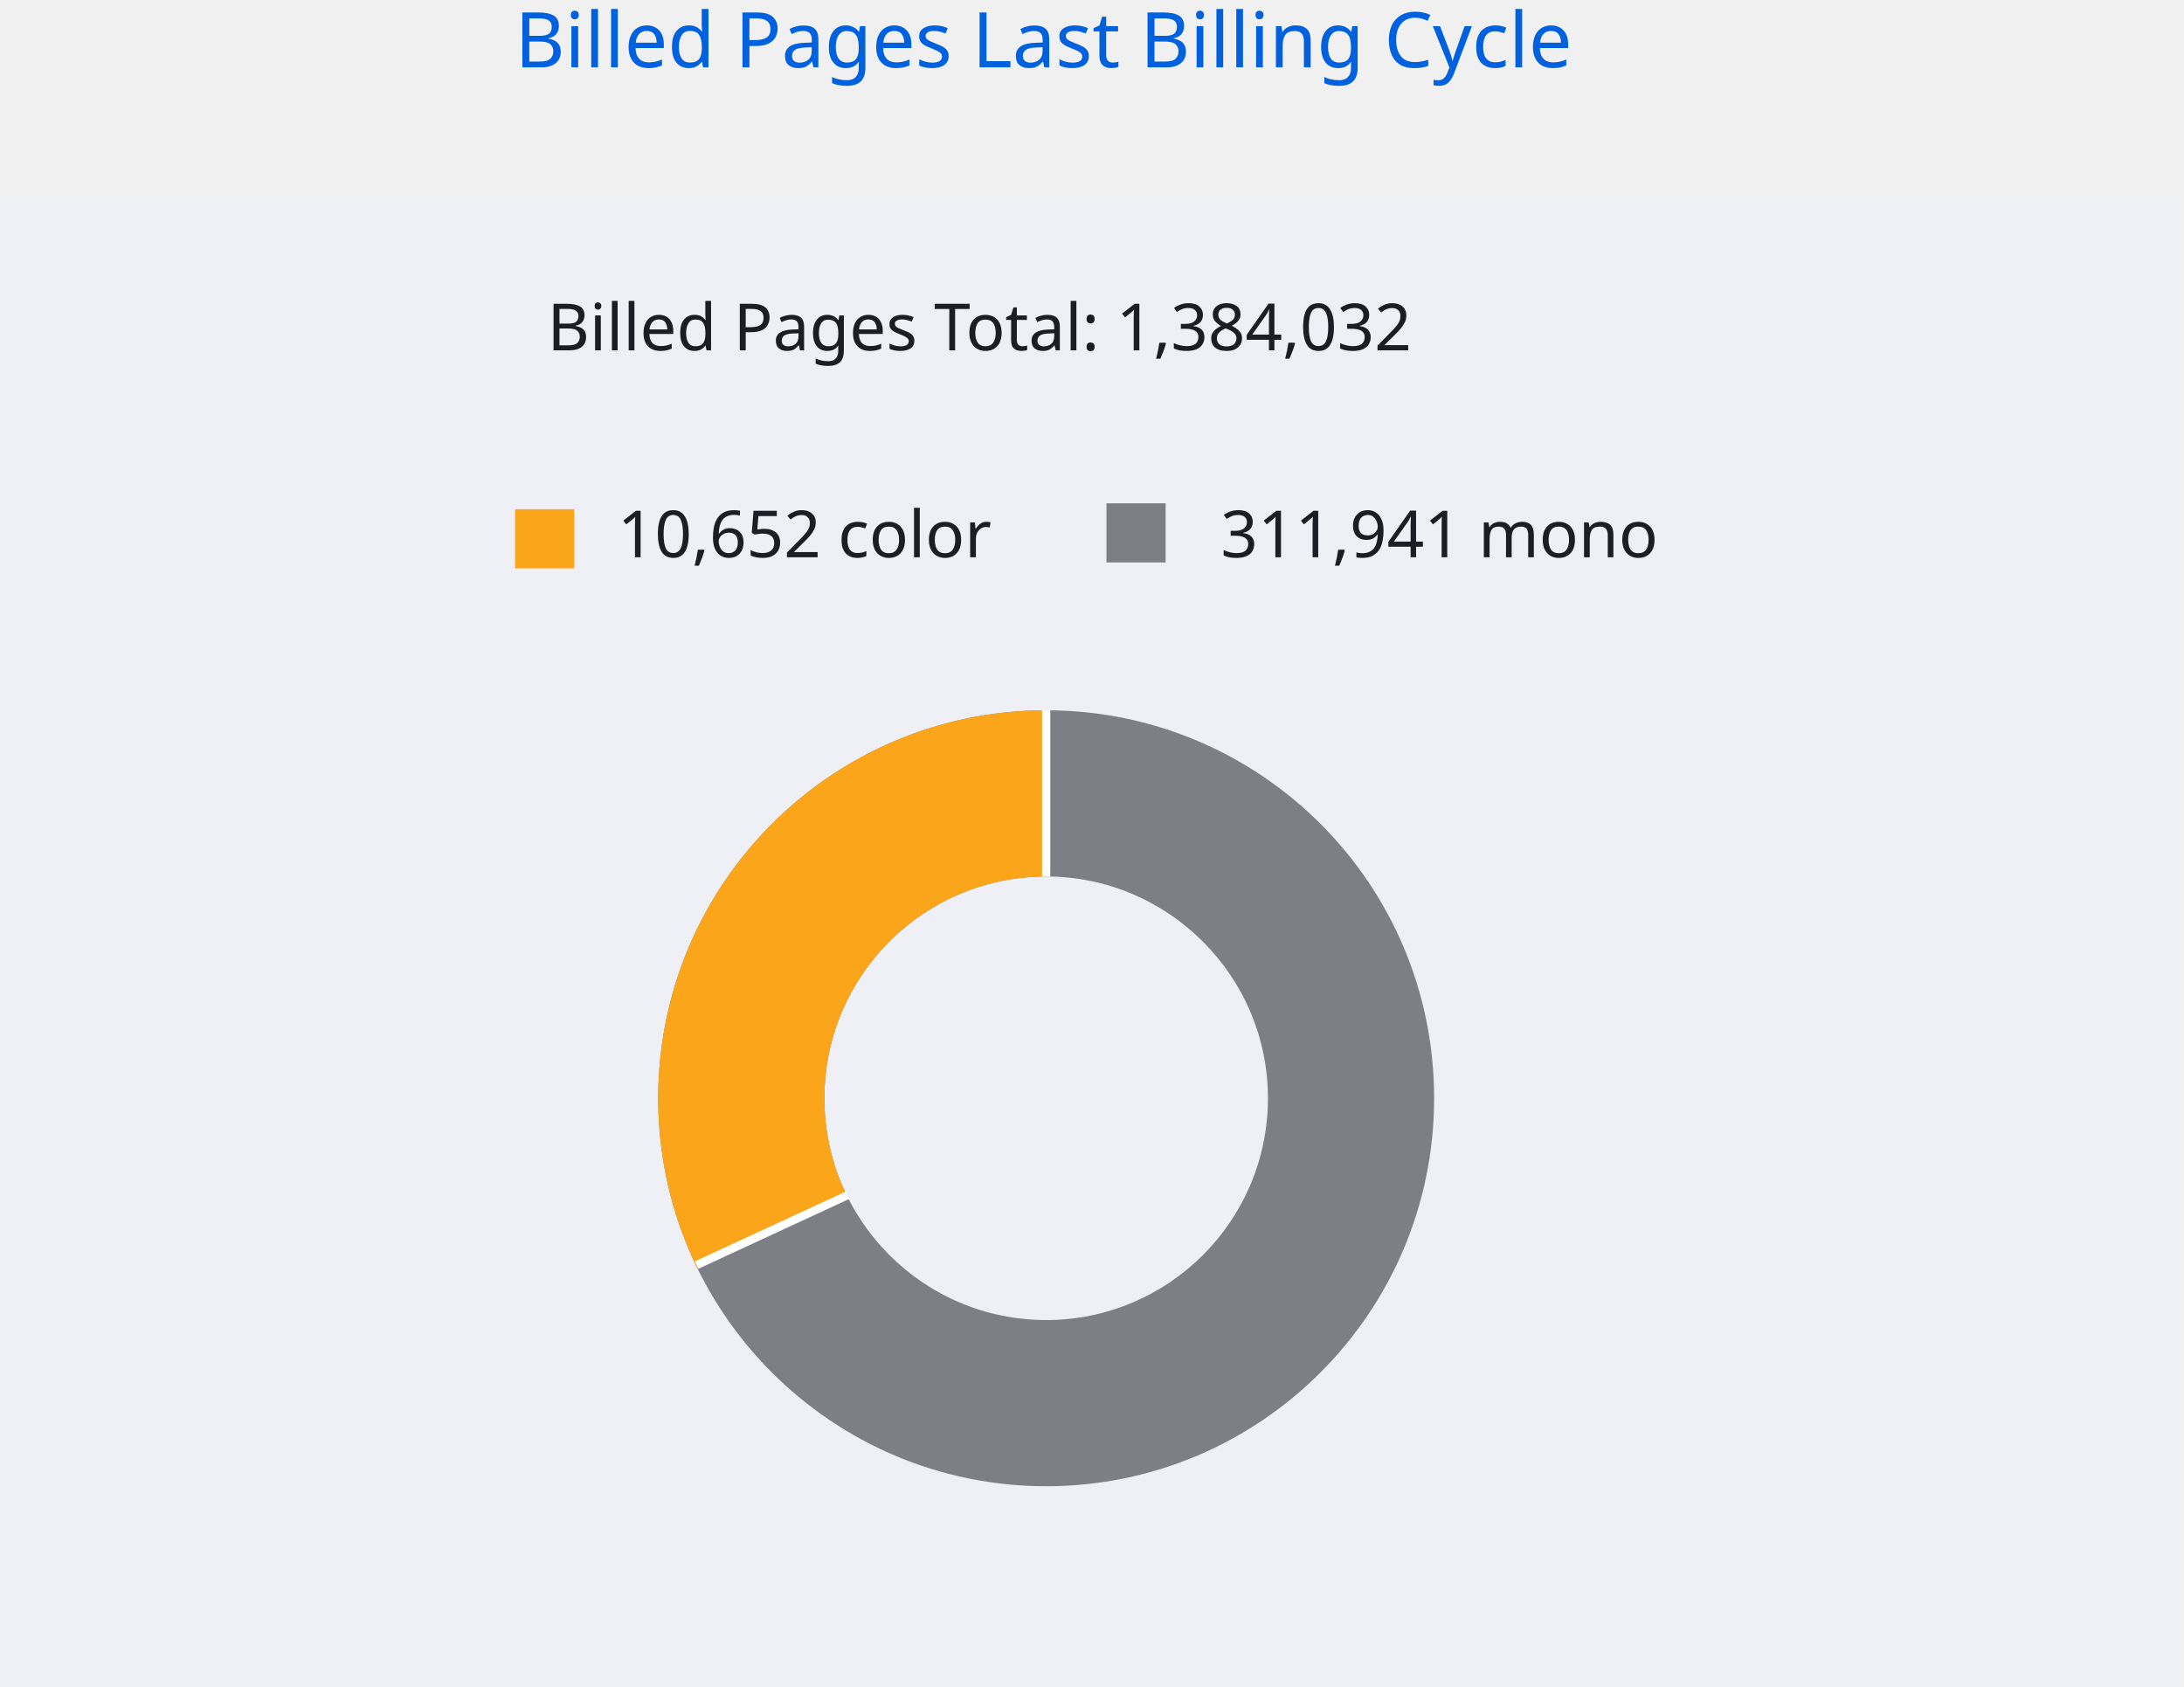
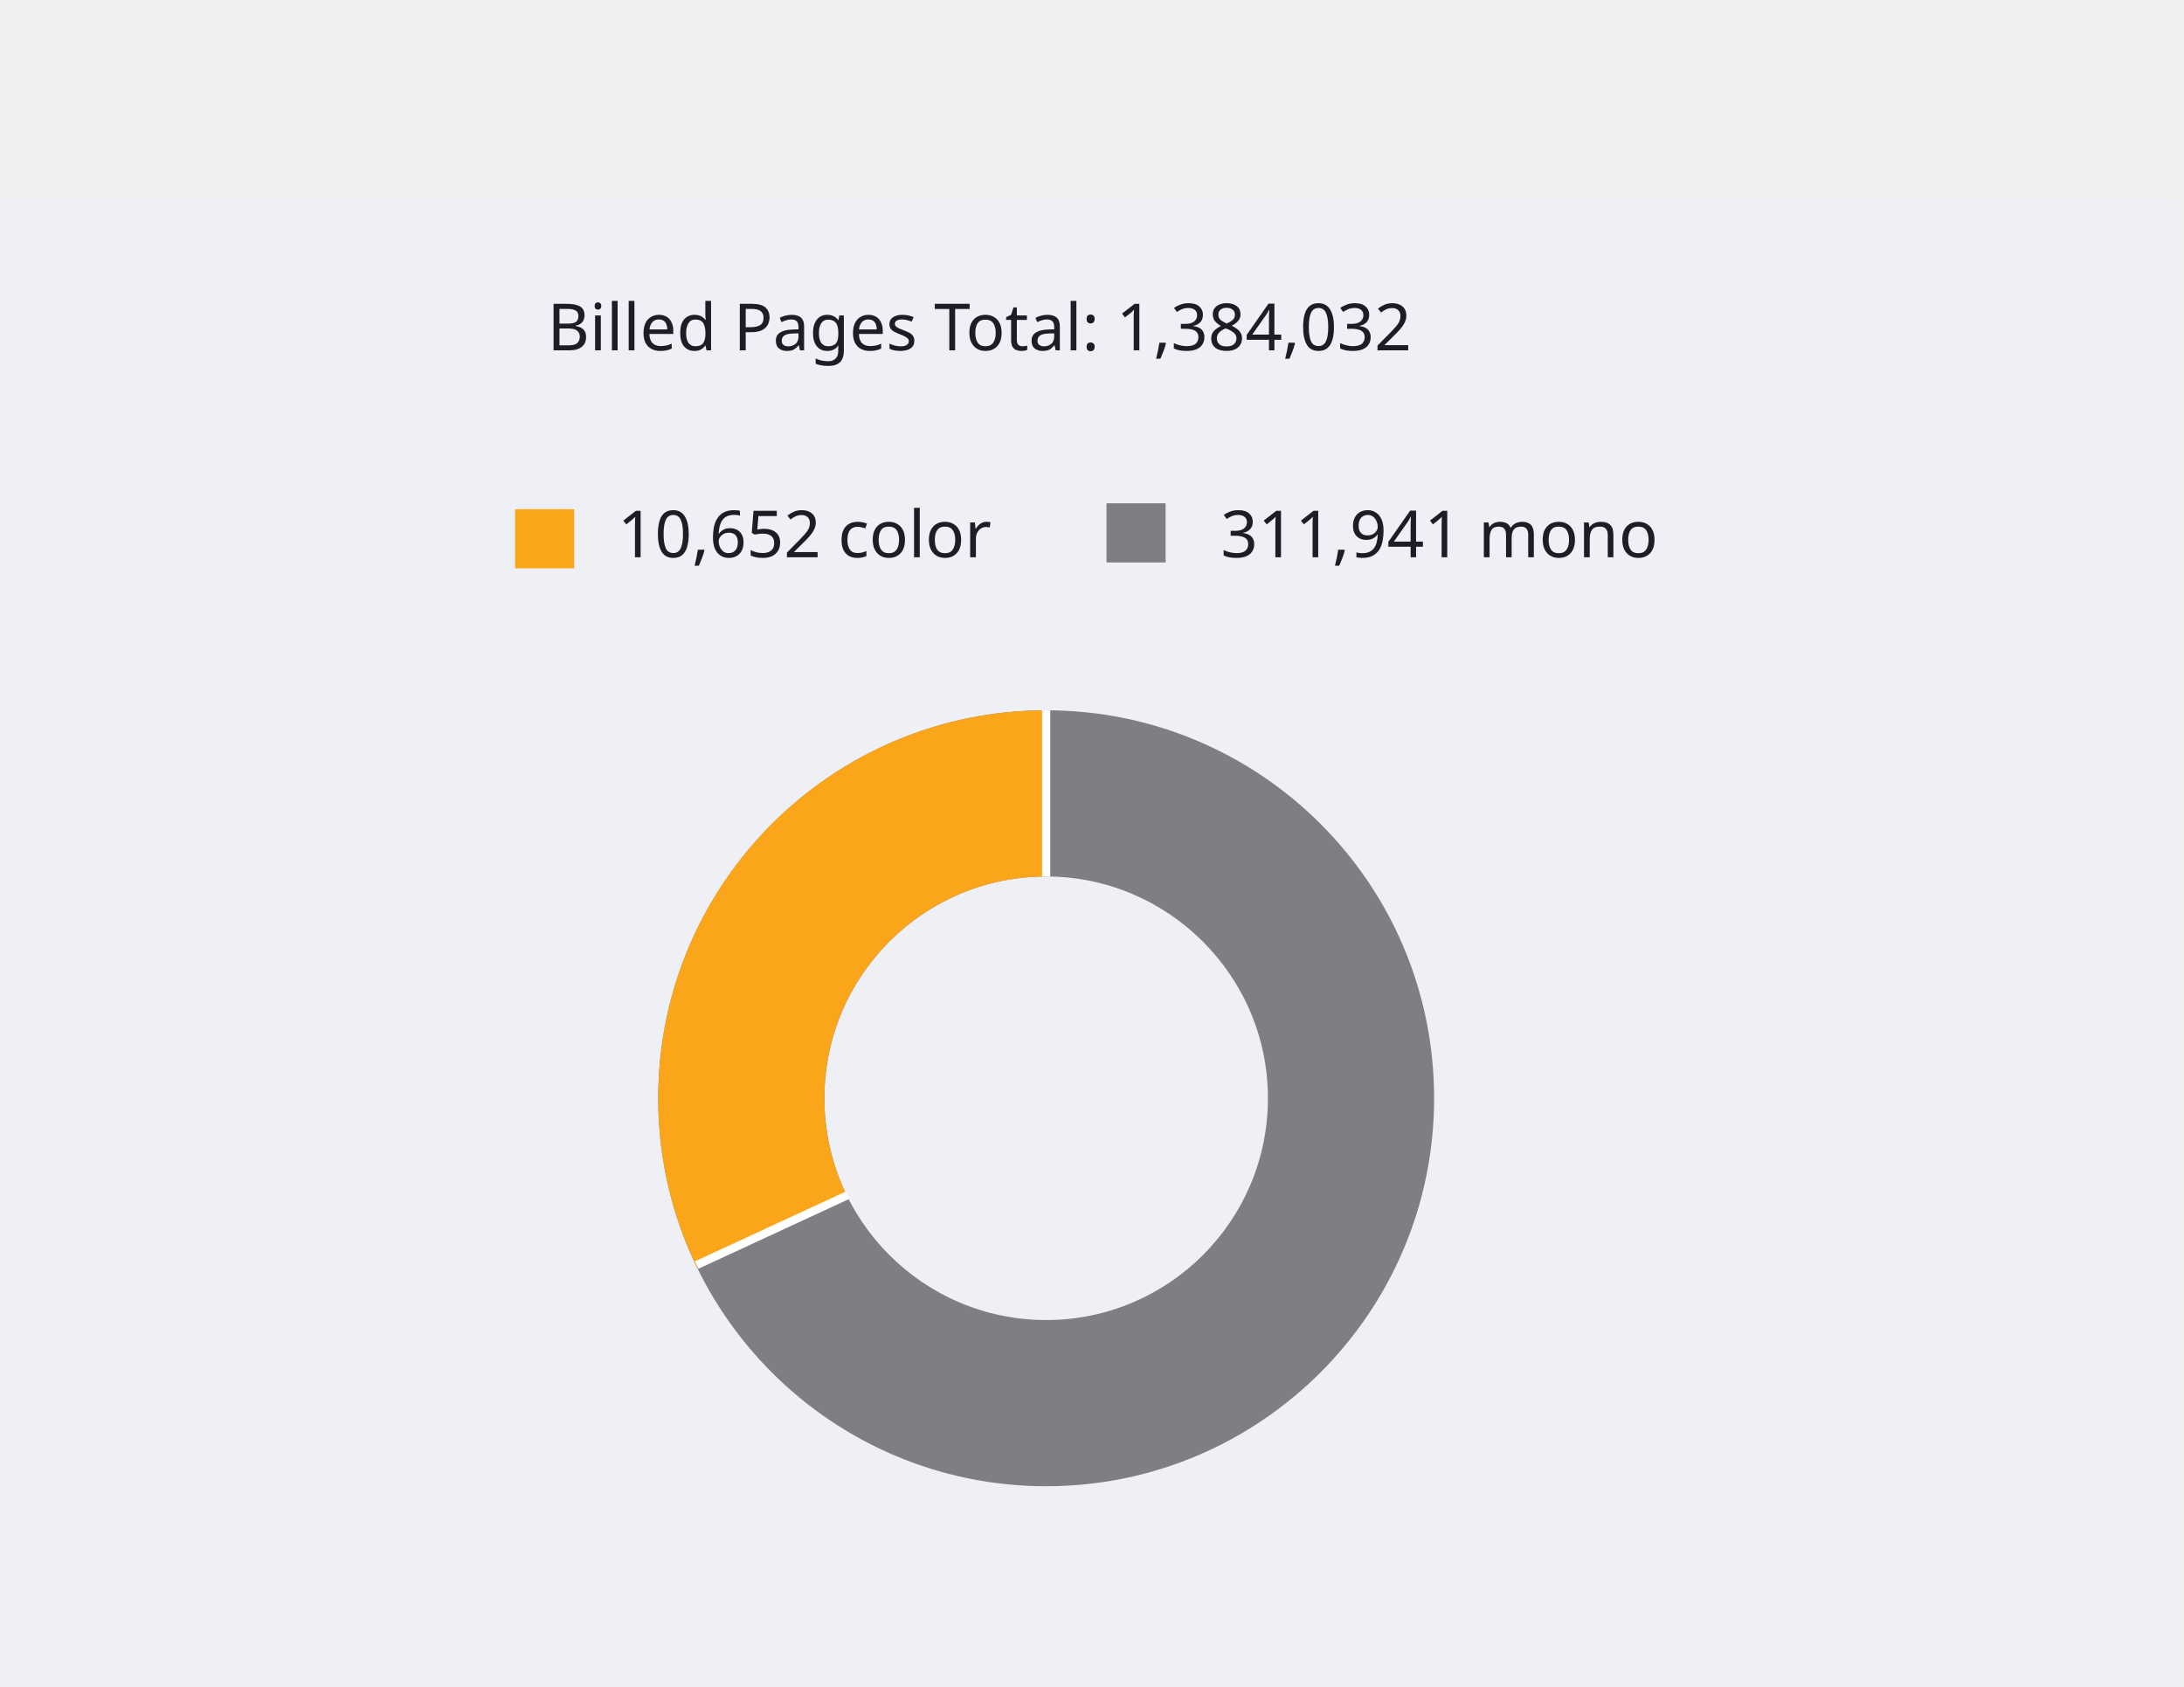
<svg xmlns="http://www.w3.org/2000/svg" xmlns:xlink="http://www.w3.org/1999/xlink" version="1.1" id="madc_events" x="0px" y="0px" viewBox="0 0 369.3 285.1" enable-background="new 0 0 369.3 285.1" xml:space="preserve">
  <rect id="XMLID_2084_" x="0" y="33.8" fill="#EFF0F6" width="368.5" height="252" />
  <rect id="XMLID_89_" x="56.3" y="1" fill="none" width="247.8" height="28.1" />
-   <text id="XMLID_1970_" transform="matrix(1 0 0 1 87.0628 11.3888)" fill="#0061DE" font-family="'TPHero-Regular'" font-size="13px">Billed Pages Last Billing Cycle</text>
  <g id="XMLID_3688_">
    <path id="XMLID_3696_" fill="#7E7E85" d="M242.5,185.7c0,36.2-29.4,65.6-65.6,65.6s-65.6-29.4-65.6-65.6s29.4-65.6,65.6-65.6   S242.5,149.4,242.5,185.7z M176.9,148.2c-20.7,0-37.5,16.8-37.5,37.5s16.8,37.5,37.5,37.5s37.5-16.8,37.5-37.5   S197.5,148.2,176.9,148.2z" />
    <g id="XMLID_3691_">
      <defs>
        <polygon id="XMLID_3692_" points="176.9,185.7 176.9,95.7 111.8,133.2 92.8,226.5    " />
      </defs>
      <clipPath id="XMLID_21_">
        <use xlink:href="#XMLID_3692_" overflow="visible" />
      </clipPath>
      <path id="XMLID_3693_" clip-path="url(#XMLID_21_)" fill="#FAA51A" d="M176.9,120.1c36.2,0,65.6,29.4,65.6,65.6    s-29.4,65.6-65.6,65.6s-65.6-29.4-65.6-65.6S140.6,120.1,176.9,120.1z M139.4,185.7c0,20.7,16.8,37.5,37.5,37.5    s37.5-16.8,37.5-37.5s-16.8-37.5-37.5-37.5S139.4,165,139.4,185.7z" />
    </g>
    <line id="XMLID_3690_" fill="none" stroke="#FFFFFF" stroke-width="1.383" stroke-miterlimit="10" x1="176.9" y1="148.2" x2="176.9" y2="120.1" />
    <line id="XMLID_3689_" fill="none" stroke="#FFFFFF" stroke-width="1.383" stroke-miterlimit="10" x1="117.8" y1="213.9" x2="143.3" y2="202.1" />
  </g>
  <rect id="XMLID_86_" x="104.4" y="85.4" fill="none" width="76.7" height="17.7" />
  <text id="XMLID_6796_" transform="matrix(1 0 0 1 104.4174 94.2284)" fill="#1D1D26" font-family="'TPHero-Bold'" font-size="11px">10,652 color</text>
  <rect id="XMLID_85_" x="206.4" y="85.4" fill="none" width="76.7" height="17.7" />
  <text id="XMLID_3700_" transform="matrix(1 0 0 1 206.4091 94.2284)" fill="#1D1D26" font-family="'TPHero-Bold'" font-size="11px">311,941 mono</text>
  <rect id="XMLID_84_" x="92.5" y="50.4" fill="none" width="205" height="28.3" />
  <text id="XMLID_83_" transform="matrix(1 0 0 1 92.5412 59.2314)" fill="#1D1D26" font-family="'TPHero-Bold'" font-size="11px">Billed Pages Total: 1,384,032</text>
  <rect id="XMLID_3677_" x="87.1" y="86.1" fill="#FAA51A" width="10" height="10" />
  <rect id="XMLID_3703_" x="187.1" y="85.1" fill="#7E7E85" width="10" height="10" />
</svg>
